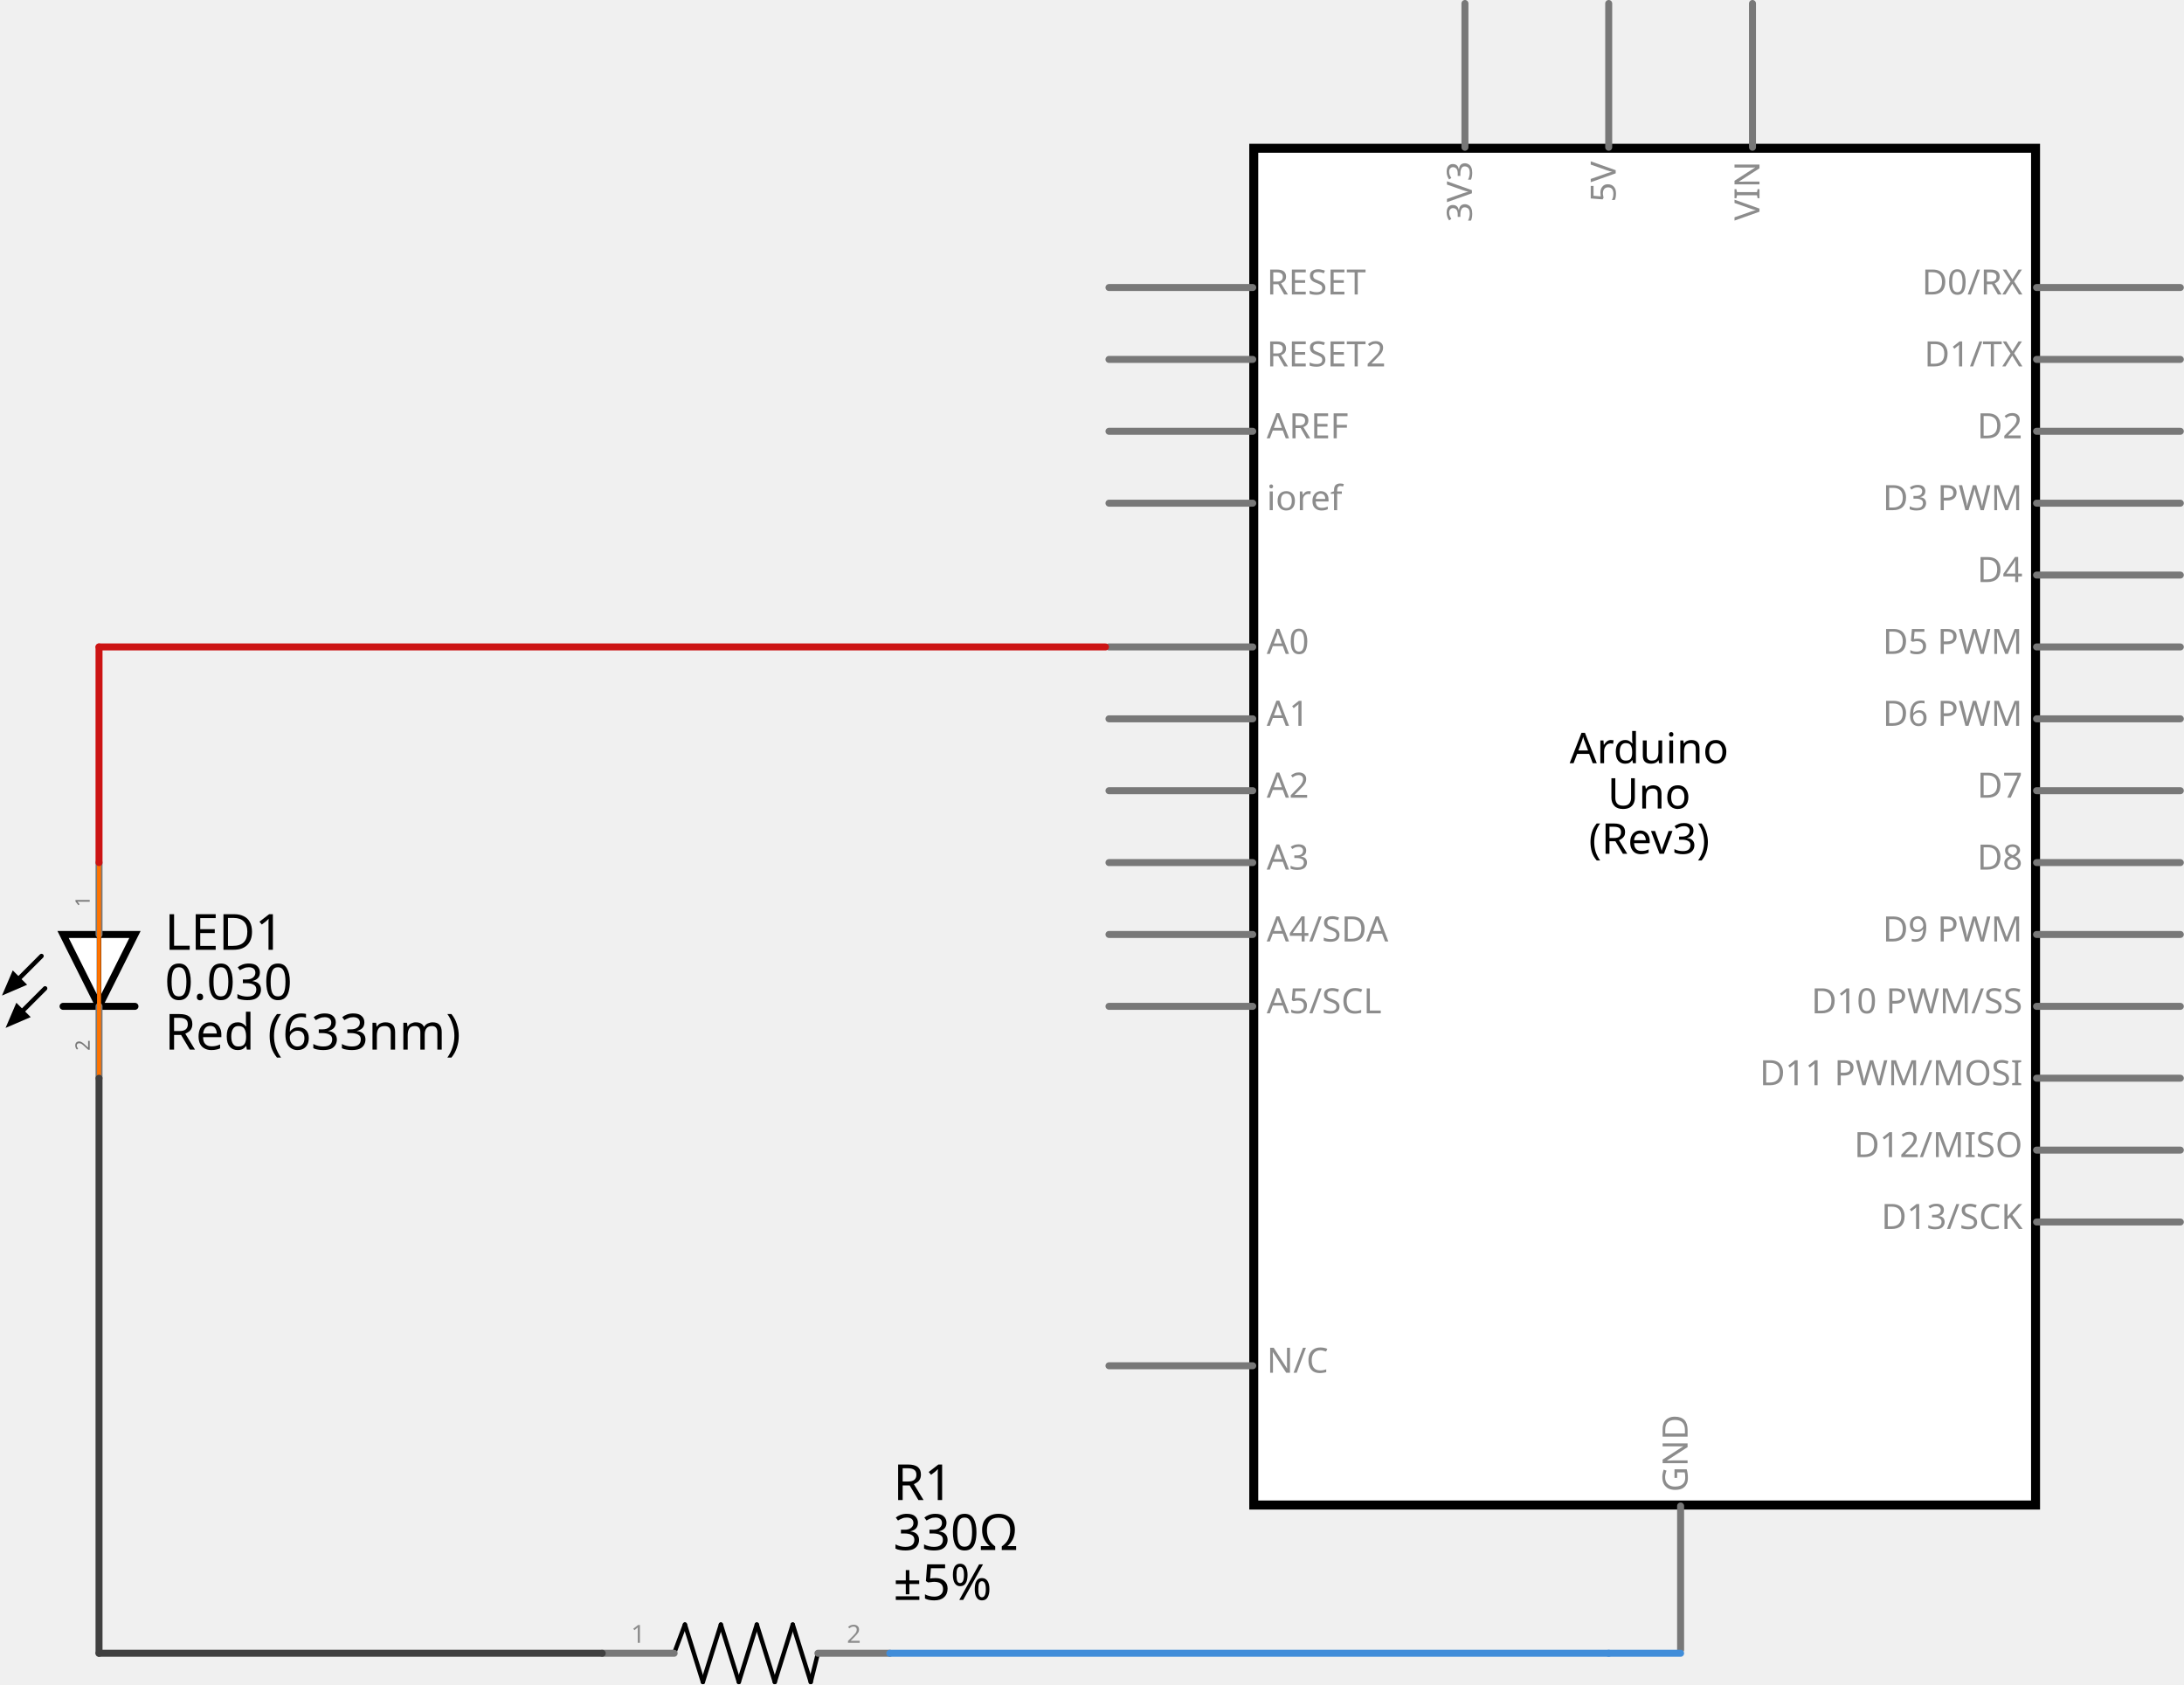
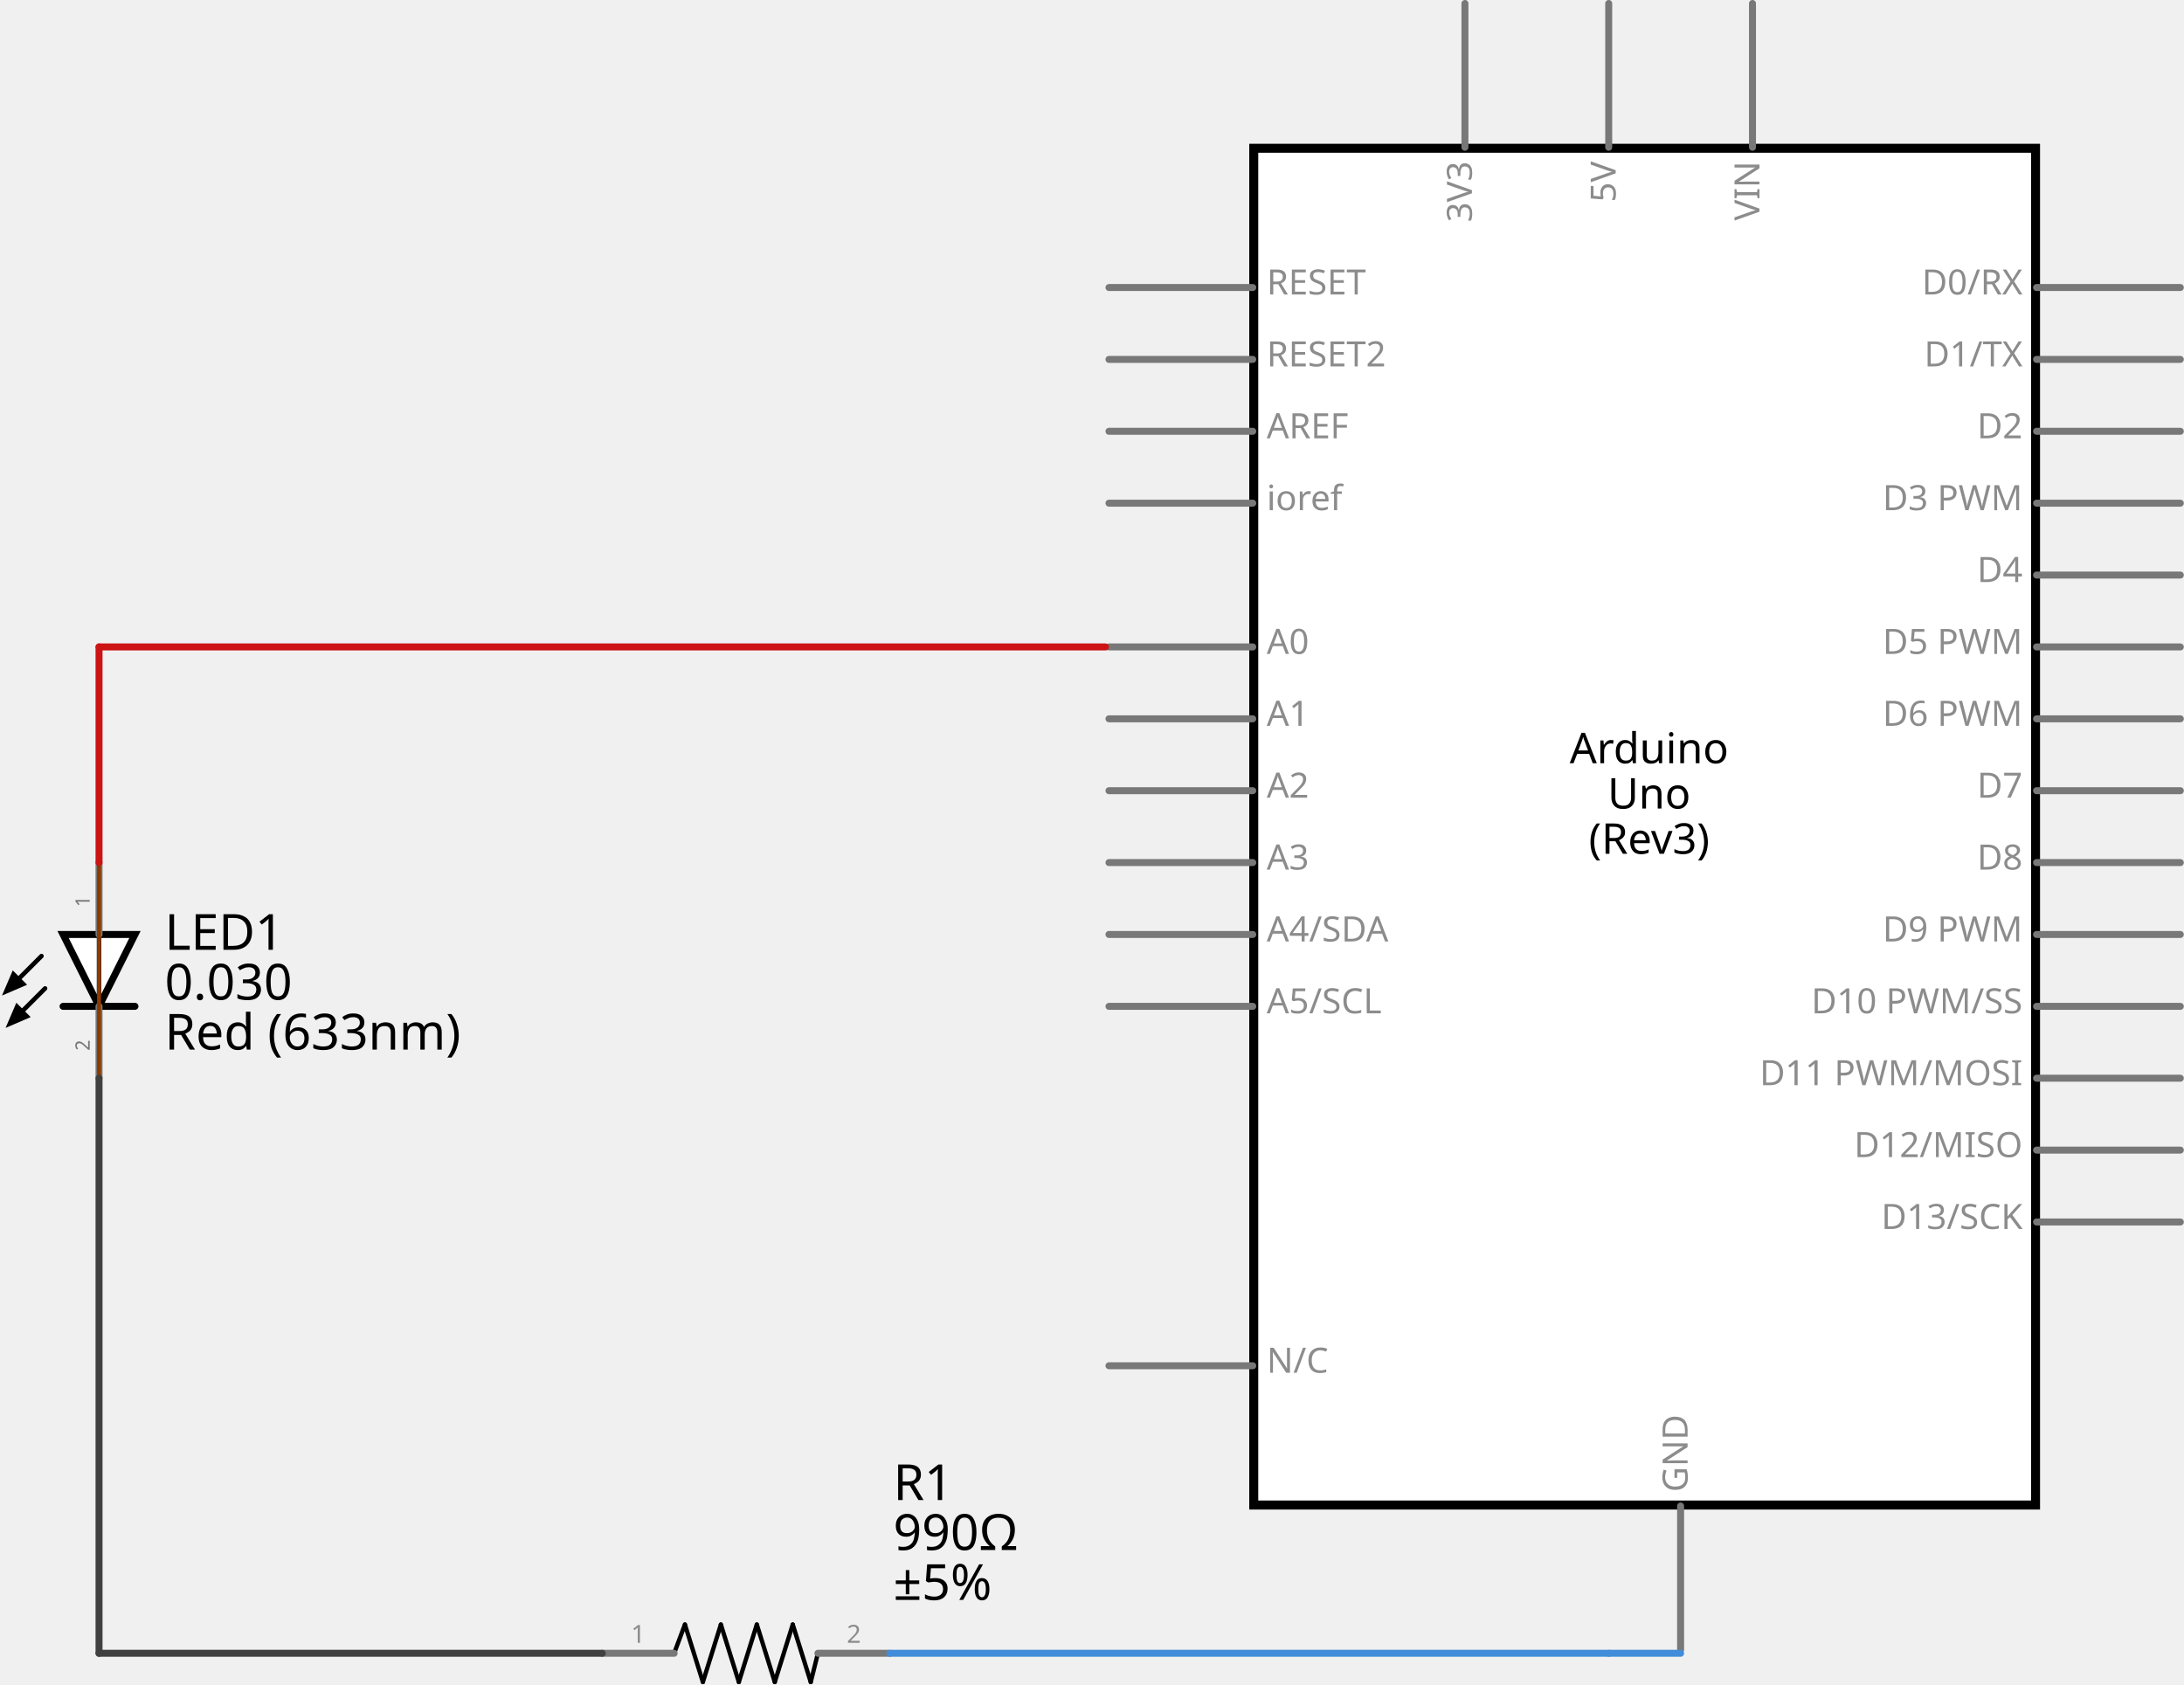
<svg xmlns="http://www.w3.org/2000/svg" version="1.2" baseProfile="tiny" x="0in" y="0in" width="3.038in" height="2.343in" viewBox="0 0 218.701 168.696">
  <g partID="58310">
    <g transform="translate(110.701,0)">
      <g id="schematic">
        <rect stroke-width="0.9" y="14.85" height="135.9" fill="#FFFFFF" stroke="#000000" class="interior rect" width="78.3" x="14.85" stroke-linecap="round" />
        <line x2="107.65" stroke-width="0.7" y2="28.8" id="connector61pin" x1="93.25" y1="28.8" fill="none" stroke="#787878" class="pin" stroke-linecap="round" />
        <text font-family="'Droid Sans'" stroke-width="0" y="29.5" stroke="none" fill="#8c8c8c" text-anchor="end" class="text" font-size="3.5" x="91.85">D0/RX</text>
        <g stroke-width="0" y="28.45" height="0.7" id="connector61terminal" fill="none" stroke="none" class="terminal" width="0.7" x="107.65" />
        <line x2="107.65" stroke-width="0.7" y2="36" id="connector62pin" x1="93.25" y1="36" fill="none" stroke="#787878" class="pin" stroke-linecap="round" />
        <text font-family="'Droid Sans'" stroke-width="0" y="36.7" stroke="none" fill="#8c8c8c" text-anchor="end" class="text" font-size="3.5" x="91.85">D1/TX</text>
        <g stroke-width="0" y="35.65" height="0.7" id="connector62terminal" fill="none" stroke="none" class="terminal" width="0.7" x="107.65" />
        <line x2="107.65" stroke-width="0.7" y2="43.2" id="connector63pin" x1="93.25" y1="43.2" fill="none" stroke="#787878" class="pin" stroke-linecap="round" />
        <text font-family="'Droid Sans'" stroke-width="0" y="43.9" stroke="none" fill="#8c8c8c" text-anchor="end" class="text" font-size="3.5" x="91.85">D2</text>
        <g stroke-width="0" y="42.85" height="0.7" id="connector63terminal" fill="none" stroke="none" class="terminal" width="0.7" x="107.65" />
        <line x2="107.65" stroke-width="0.7" y2="50.4" id="connector64pin" x1="93.25" y1="50.4" fill="none" stroke="#787878" class="pin" stroke-linecap="round" />
        <text font-family="'Droid Sans'" stroke-width="0" y="51.1" stroke="none" fill="#8c8c8c" text-anchor="end" class="text" font-size="3.5" x="91.85">D3 PWM</text>
        <g stroke-width="0" y="50.05" height="0.7" id="connector64terminal" fill="none" stroke="none" class="terminal" width="0.7" x="107.65" />
        <line x2="107.65" stroke-width="0.7" y2="57.6" id="connector65pin" x1="93.25" y1="57.6" fill="none" stroke="#787878" class="pin" stroke-linecap="round" />
        <text font-family="'Droid Sans'" stroke-width="0" y="58.3" stroke="none" fill="#8c8c8c" text-anchor="end" class="text" font-size="3.5" x="91.85">D4</text>
        <g stroke-width="0" y="57.25" height="0.7" id="connector65terminal" fill="none" stroke="none" class="terminal" width="0.7" x="107.65" />
        <line x2="107.65" stroke-width="0.7" y2="64.8" id="connector66pin" x1="93.25" y1="64.8" fill="none" stroke="#787878" class="pin" stroke-linecap="round" />
        <text font-family="'Droid Sans'" stroke-width="0" y="65.5" stroke="none" fill="#8c8c8c" text-anchor="end" class="text" font-size="3.5" x="91.85">D5 PWM</text>
        <g stroke-width="0" y="64.45" height="0.7" id="connector66terminal" fill="none" stroke="none" class="terminal" width="0.7" x="107.65" />
        <line x2="107.65" stroke-width="0.7" y2="72" id="connector67pin" x1="93.25" y1="72" fill="none" stroke="#787878" class="pin" stroke-linecap="round" />
        <text font-family="'Droid Sans'" stroke-width="0" y="72.7" stroke="none" fill="#8c8c8c" text-anchor="end" class="text" font-size="3.5" x="91.85">D6 PWM</text>
        <g stroke-width="0" y="71.65" height="0.7" id="connector67terminal" fill="none" stroke="none" class="terminal" width="0.7" x="107.65" />
        <line x2="107.65" stroke-width="0.7" y2="79.2" id="connector68pin" x1="93.25" y1="79.2" fill="none" stroke="#787878" class="pin" stroke-linecap="round" />
        <text font-family="'Droid Sans'" stroke-width="0" y="79.9" stroke="none" fill="#8c8c8c" text-anchor="end" class="text" font-size="3.5" x="91.85">D7</text>
        <g stroke-width="0" y="78.85" height="0.7" id="connector68terminal" fill="none" stroke="none" class="terminal" width="0.7" x="107.65" />
        <line x2="107.65" stroke-width="0.7" y2="86.4" id="connector51pin" x1="93.25" y1="86.4" fill="none" stroke="#787878" class="pin" stroke-linecap="round" />
        <text font-family="'Droid Sans'" stroke-width="0" y="87.1" stroke="none" fill="#8c8c8c" text-anchor="end" class="text" font-size="3.5" x="91.85">D8</text>
        <g stroke-width="0" y="86.05" height="0.7" id="connector51terminal" fill="none" stroke="none" class="terminal" width="0.7" x="107.65" />
        <line x2="107.65" stroke-width="0.7" y2="93.6" id="connector52pin" x1="93.25" y1="93.6" fill="none" stroke="#787878" class="pin" stroke-linecap="round" />
        <text font-family="'Droid Sans'" stroke-width="0" y="94.3" stroke="none" fill="#8c8c8c" text-anchor="end" class="text" font-size="3.5" x="91.85">D9 PWM</text>
        <g stroke-width="0" y="93.25" height="0.7" id="connector52terminal" fill="none" stroke="none" class="terminal" width="0.7" x="107.65" />
        <line x2="107.65" stroke-width="0.7" y2="100.8" id="connector53pin" x1="93.25" y1="100.8" fill="none" stroke="#787878" class="pin" stroke-linecap="round" />
        <text font-family="'Droid Sans'" stroke-width="0" y="101.5" stroke="none" fill="#8c8c8c" text-anchor="end" class="text" font-size="3.5" x="91.85">D10 PWM/SS</text>
        <g stroke-width="0" y="100.45" height="0.7" id="connector53terminal" fill="none" stroke="none" class="terminal" width="0.7" x="107.65" />
        <line x2="107.65" stroke-width="0.7" y2="108" id="connector54pin" x1="93.25" y1="108" fill="none" stroke="#787878" class="pin" stroke-linecap="round" />
        <text font-family="'Droid Sans'" stroke-width="0" y="108.7" stroke="none" fill="#8c8c8c" text-anchor="end" class="text" font-size="3.5" x="91.85">D11 PWM/MOSI</text>
        <g stroke-width="0" y="107.65" height="0.7" id="connector54terminal" fill="none" stroke="none" class="terminal" width="0.7" x="107.65" />
        <line x2="107.65" stroke-width="0.7" y2="115.2" id="connector55pin" x1="93.25" y1="115.2" fill="none" stroke="#787878" class="pin" stroke-linecap="round" />
        <text font-family="'Droid Sans'" stroke-width="0" y="115.9" stroke="none" fill="#8c8c8c" text-anchor="end" class="text" font-size="3.5" x="91.85">D12/MISO</text>
        <g stroke-width="0" y="114.85" height="0.7" id="connector55terminal" fill="none" stroke="none" class="terminal" width="0.7" x="107.65" />
        <line x2="107.65" stroke-width="0" y2="122.4" id="connector41pin" x1="93.25" y1="122.4" fill="none" stroke="none" class="pin" stroke-linecap="round" />
        <rect stroke-width="0" y="122.05" height="0.7" id="connector41terminal" fill="none" stroke="none" class="terminal" width="0.7" x="107.65" />
        <line x2="107.65" stroke-width="0.7" y2="122.4" id="connector56pin" x1="93.25" y1="122.4" fill="none" stroke="#787878" class="pin" stroke-linecap="round" />
        <text font-family="'Droid Sans'" stroke-width="0" y="123.1" stroke="none" fill="#8c8c8c" text-anchor="end" class="text" font-size="3.5" x="91.85">D13/SCK</text>
        <g stroke-width="0" y="122.05" height="0.7" id="connector56terminal" fill="none" stroke="none" class="terminal" width="0.7" x="107.65" />
        <line x2="14.75" stroke-width="0" y2="28.8" id="connector43pin" x1="0.35" y1="28.8" fill="none" stroke="none" class="pin" stroke-linecap="round" />
        <rect stroke-width="0" y="28.45" height="0.7" id="connector43terminal" fill="none" stroke="none" class="terminal" width="0.7" x="-0.35" />
        <line x2="14.75" stroke-width="0.7" y2="28.8" id="connector85pin" x1="0.35" y1="28.8" fill="none" stroke="#787878" class="pin" stroke-linecap="round" />
        <text font-family="'Droid Sans'" stroke-width="0" y="29.5" stroke="none" fill="#8c8c8c" text-anchor="start" class="text" font-size="3.5" x="16.15">RESET</text>
        <g stroke-width="0" y="28.45" height="0.7" id="connector85terminal" fill="none" stroke="none" class="terminal" width="0.7" x="-0.35" />
        <line x2="14.75" stroke-width="0.7" y2="36" id="connector49pin" x1="0.35" y1="36" fill="none" stroke="#787878" class="pin" stroke-linecap="round" />
        <text font-family="'Droid Sans'" stroke-width="0" y="36.7" stroke="none" fill="#8c8c8c" text-anchor="start" class="text" font-size="3.5" x="16.15">RESET2</text>
        <rect stroke-width="0" y="35.65" height="0.7" id="connector49terminal" fill="none" stroke="none" class="terminal" width="0.7" x="-0.35" />
        <line x2="14.75" stroke-width="0.7" y2="43.2" id="connector58pin" x1="0.35" y1="43.2" fill="none" stroke="#787878" class="pin" stroke-linecap="round" />
        <text font-family="'Droid Sans'" stroke-width="0" y="43.9" stroke="none" fill="#8c8c8c" text-anchor="start" class="text" font-size="3.5" x="16.15">AREF</text>
        <g stroke-width="0" y="42.85" height="0.7" id="connector58terminal" fill="none" stroke="none" class="terminal" width="0.7" x="-0.35" />
        <line x2="14.75" stroke-width="0.7" y2="50.4" id="connector84pin" x1="0.35" y1="50.4" fill="none" stroke="#787878" class="pin" stroke-linecap="round" />
        <text font-family="'Droid Sans'" stroke-width="0" y="51.1" stroke="none" fill="#8c8c8c" text-anchor="start" class="text" font-size="3.5" x="16.15">ioref</text>
        <g stroke-width="0" y="50.05" height="0.7" id="connector84terminal" fill="none" stroke="none" class="terminal" width="0.7" x="-0.35" />
        <line x2="14.75" stroke-width="0.7" y2="64.8" id="connector0pin" x1="0.35" y1="64.8" fill="none" stroke="#787878" class="pin" stroke-linecap="round" />
        <text font-family="'Droid Sans'" stroke-width="0" y="65.5" stroke="none" fill="#8c8c8c" text-anchor="start" class="text" font-size="3.5" x="16.15">A0</text>
        <g stroke-width="0" y="64.45" height="0.7" id="connector0terminal" fill="none" stroke="none" class="terminal" width="0.7" x="-0.35" />
        <line x2="14.75" stroke-width="0.7" y2="72" id="connector1pin" x1="0.35" y1="72" fill="none" stroke="#787878" class="pin" stroke-linecap="round" />
        <text font-family="'Droid Sans'" stroke-width="0" y="72.7" stroke="none" fill="#8c8c8c" text-anchor="start" class="text" font-size="3.5" x="16.15">A1</text>
        <g stroke-width="0" y="71.65" height="0.7" id="connector1terminal" fill="none" stroke="none" class="terminal" width="0.7" x="-0.35" />
        <line x2="14.75" stroke-width="0.7" y2="79.2" id="connector2pin" x1="0.35" y1="79.2" fill="none" stroke="#787878" class="pin" stroke-linecap="round" />
        <text font-family="'Droid Sans'" stroke-width="0" y="79.9" stroke="none" fill="#8c8c8c" text-anchor="start" class="text" font-size="3.5" x="16.15">A2</text>
        <g stroke-width="0" y="78.85" height="0.7" id="connector2terminal" fill="none" stroke="none" class="terminal" width="0.7" x="-0.35" />
        <line x2="14.75" stroke-width="0.7" y2="86.4" id="connector3pin" x1="0.35" y1="86.4" fill="none" stroke="#787878" class="pin" stroke-linecap="round" />
        <text font-family="'Droid Sans'" stroke-width="0" y="87.1" stroke="none" fill="#8c8c8c" text-anchor="start" class="text" font-size="3.5" x="16.15">A3</text>
        <g stroke-width="0" y="86.05" height="0.7" id="connector3terminal" fill="none" stroke="none" class="terminal" width="0.7" x="-0.35" />
        <line x2="14.75" stroke-width="0" y2="93.6" id="connector48pin" x1="0.35" y1="93.6" fill="none" stroke="none" class="pin" stroke-linecap="round" />
        <rect stroke-width="0" y="93.25" height="0.7" id="connector48terminal" fill="none" stroke="none" class="terminal" width="0.7" x="-0.35" />
        <line x2="14.75" stroke-width="0" y2="93.6" id="connector45pin" x1="0.35" y1="93.6" fill="none" stroke="none" class="pin" stroke-linecap="round" />
        <rect stroke-width="0" y="93.25" height="0.7" id="connector45terminal" fill="none" stroke="none" class="terminal" width="0.7" x="-0.35" />
        <line x2="14.75" stroke-width="0" y2="93.6" id="connector4pin" x1="0.35" y1="93.6" fill="none" stroke="none" class="pin" stroke-linecap="round" />
        <g stroke-width="0" y="93.25" height="0.7" id="connector4terminal" fill="none" stroke="none" class="terminal" width="0.7" x="-0.35" />
        <line x2="14.75" stroke-width="0" y2="93.6" id="connector39pin" x1="0.35" y1="93.6" fill="none" stroke="none" class="pin" stroke-linecap="round" />
        <rect stroke-width="0" y="93.25" height="0.7" id="connector39terminal" fill="none" stroke="none" class="terminal" width="0.7" x="-0.35" />
        <line x2="14.75" stroke-width="0" y2="93.6" id="connector47pin" x1="0.35" y1="93.6" fill="none" stroke="none" class="pin" stroke-linecap="round" />
        <rect stroke-width="0" y="93.25" height="0.7" id="connector47terminal" fill="none" stroke="none" class="terminal" width="0.7" x="-0.35" />
        <line x2="14.75" stroke-width="0" y2="93.6" id="connector42pin" x1="0.35" y1="93.6" fill="none" stroke="none" class="pin" stroke-linecap="round" />
        <rect stroke-width="0" y="93.25" height="0.7" id="connector42terminal" fill="none" stroke="none" class="terminal" width="0.7" x="-0.35" />
        <line x2="14.75" stroke-width="0.7" y2="93.6" id="connector59pin" x1="0.35" y1="93.6" fill="none" stroke="#787878" class="pin" stroke-linecap="round" />
        <text font-family="'Droid Sans'" stroke-width="0" y="94.3" stroke="none" fill="#8c8c8c" text-anchor="start" class="text" font-size="3.5" x="16.15">A4/SDA</text>
        <g stroke-width="0" y="93.25" height="0.7" id="connector59terminal" fill="none" stroke="none" class="terminal" width="0.7" x="-0.35" />
        <line x2="14.75" stroke-width="0" y2="100.8" id="connector5pin" x1="0.35" y1="100.8" fill="none" stroke="none" class="pin" stroke-linecap="round" />
        <g stroke-width="0" y="100.45" height="0.7" id="connector5terminal" fill="none" stroke="none" class="terminal" width="0.7" x="-0.35" />
        <line x2="14.75" stroke-width="0.7" y2="100.8" id="connector60pin" x1="0.35" y1="100.8" fill="none" stroke="#787878" class="pin" stroke-linecap="round" />
        <text font-family="'Droid Sans'" stroke-width="0" y="101.5" stroke="none" fill="#8c8c8c" text-anchor="start" class="text" font-size="3.5" x="16.15">A5/SCL</text>
        <g stroke-width="0" y="100.45" height="0.7" id="connector60terminal" fill="none" stroke="none" class="terminal" width="0.7" x="-0.35" />
        <line x2="14.75" stroke-width="0.7" y2="136.8" id="connector91pin" x1="0.35" y1="136.8" fill="none" stroke="#787878" class="pin" stroke-linecap="round" />
        <text font-family="'Droid Sans'" stroke-width="0" y="137.5" stroke="none" fill="#8c8c8c" text-anchor="start" class="text" font-size="3.5" x="16.15">N/C</text>
        <g stroke-width="0" y="136.45" height="0.7" id="connector91terminal" fill="none" stroke="none" class="terminal" width="0.7" x="-0.35" />
        <line x2="57.6" stroke-width="0" y2="165.25" id="connector88pin" x1="57.6" y1="150.85" fill="none" stroke="none" class="pin" stroke-linecap="round" />
        <g stroke-width="0" y="165.25" height="0.7" id="connector88terminal" fill="none" stroke="none" class="terminal" width="0.7" x="57.25" />
        <line x2="57.6" stroke-width="0" y2="165.25" id="connector57pin" x1="57.6" y1="150.85" fill="none" stroke="none" class="pin" stroke-linecap="round" />
        <g stroke-width="0" y="165.25" height="0.7" id="connector57terminal" fill="none" stroke="none" class="terminal" width="0.7" x="57.25" />
        <line x2="57.6" stroke-width="0" y2="165.25" id="connector44pin" x1="57.6" y1="150.85" fill="none" stroke="none" class="pin" stroke-linecap="round" />
        <rect stroke-width="0" y="165.25" height="0.7" id="connector44terminal" fill="none" stroke="none" class="terminal" width="0.7" x="57.25" />
        <line x2="57.6" stroke-width="0" y2="165.25" id="connector50pin" x1="57.6" y1="150.85" fill="none" stroke="none" class="pin" stroke-linecap="round" />
        <rect stroke-width="0" y="165.25" height="0.7" id="connector50terminal" fill="none" stroke="none" class="terminal" width="0.7" x="57.25" />
        <line x2="57.6" stroke-width="0.7" y2="165.25" id="connector89pin" x1="57.6" y1="150.85" fill="none" stroke="#787878" class="pin" stroke-linecap="round" />
        <g transform="matrix(1, 0, 0, 1, 58.2999, 149.45)">
          <g>
            <g transform="rotate(270)">
              <g>
                <text font-family="'Droid Sans'" stroke-width="0" y="0" stroke="none" fill="#8c8c8c" text-anchor="start" class="text" font-size="3.5" x="0">GND</text>
              </g>
            </g>
          </g>
        </g>
        <g stroke-width="0" y="165.25" height="0.7" id="connector89terminal" fill="none" stroke="none" class="terminal" width="0.7" x="57.25" />
        <line x2="36" stroke-width="0.7" y2="14.75" id="connector86pin" x1="36" y1="0.35" fill="none" stroke="#787878" class="pin" stroke-linecap="round" />
        <g transform="matrix(1, 0, 0, 1, 36.6999, 16.15)">
          <g>
            <g transform="rotate(270)">
              <g>
                <text font-family="'Droid Sans'" stroke-width="0" y="0" stroke="none" fill="#8c8c8c" text-anchor="end" class="text" font-size="3.5" x="0">3V3</text>
              </g>
            </g>
          </g>
        </g>
        <g stroke-width="0" y="-0.35" height="0.7" id="connector86terminal" fill="none" stroke="none" class="terminal" width="0.7" x="35.65" />
        <line x2="50.4" stroke-width="0" y2="14.75" id="connector40pin" x1="50.4" y1="0.35" fill="none" stroke="none" class="pin" stroke-linecap="round" />
        <rect stroke-width="0" y="-0.35" height="0.7" id="connector40terminal" fill="none" stroke="none" class="terminal" width="0.7" x="50.05" />
        <line x2="50.4" stroke-width="0" y2="14.75" id="connector46pin" x1="50.4" y1="0.35" fill="none" stroke="none" class="pin" stroke-linecap="round" />
        <rect stroke-width="0" y="-0.35" height="0.7" id="connector46terminal" fill="none" stroke="none" class="terminal" width="0.7" x="50.05" />
        <line x2="50.4" stroke-width="0.7" y2="14.75" id="connector87pin" x1="50.4" y1="0.35" fill="none" stroke="#787878" class="pin" stroke-linecap="round" />
        <g transform="matrix(1, 0, 0, 1, 51.0999, 16.15)">
          <g>
            <g transform="rotate(270)">
              <g>
                <text font-family="'Droid Sans'" stroke-width="0" y="0" stroke="none" fill="#8c8c8c" text-anchor="end" class="text" font-size="3.5" x="0">5V</text>
              </g>
            </g>
          </g>
        </g>
        <g stroke-width="0" y="-0.35" height="0.7" id="connector87terminal" fill="none" stroke="none" class="terminal" width="0.7" x="50.05" />
        <line x2="64.8" stroke-width="0.7" y2="14.75" id="connector90pin" x1="64.8" y1="0.35" fill="none" stroke="#787878" class="pin" stroke-linecap="round" />
        <g transform="matrix(1, 0, 0, 1, 65.4999, 16.15)">
          <g>
            <g transform="rotate(270)">
              <g>
                <text font-family="'Droid Sans'" stroke-width="0" y="0" stroke="none" fill="#8c8c8c" text-anchor="end" class="text" font-size="3.5" x="0">VIN</text>
              </g>
            </g>
          </g>
        </g>
        <g stroke-width="0" y="-0.35" height="0.7" id="connector90terminal" fill="none" stroke="none" class="terminal" width="0.7" x="64.45" />
        <text font-family="'Droid Sans'" stroke-width="0" y="76.45" id="label" stroke="none" fill="#000000" text-anchor="middle" class="text" font-size="4.25" x="54.45">Arduino</text>
        <text font-family="'Droid Sans'" stroke-width="0" y="80.983" id="label" stroke="none" fill="#000000" text-anchor="middle" class="text" font-size="4.25" x="54.45">Uno</text>
        <text font-family="'Droid Sans'" stroke-width="0" y="85.517" id="label" stroke="none" fill="#000000" text-anchor="middle" class="text" font-size="4.25" x="54.45">(Rev3)</text>
      </g>
    </g>
  </g>
  <g partID="854105880">
    <g transform="translate(0,86.1839)">
      <g id="schematic">
        <g>
          <path d="M13.5,14.966L9.9,14.966c-0.193,0,-0.35,-0.156,-0.35,-0.35s0.156,-0.35,0.35,-0.35L13.5,14.266c0.193,0,0.35,0.156,0.35,0.35S13.694,14.966,13.5,14.966z" />
        </g>
        <g>
          <path d="M9.9,14.966L6.3,14.966c-0.193,0,-0.35,-0.156,-0.35,-0.35s0.157,-0.35,0.35,-0.35l3.6,0c0.193,0,0.35,0.156,0.35,0.35S10.093,14.966,9.9,14.966z" />
        </g>
        <g>
          <polygon points="9.9,14.616,6.3,7.416,9.9,7.416,13.5,7.416" fill="#FFFFFF" />
          <path d="M9.9,15.398L5.734,7.066l8.333,0L9.9,15.398zM6.866,7.766L9.9,13.834l3.034,-6.068L6.866,7.766z" />
        </g>
        <g>
          <path d="M9.9,14.841c-0.124,0,-0.225,-0.101,-0.225,-0.225l0,-7.2c0,-0.124,0.101,-0.225,0.225,-0.225s0.225,0.101,0.225,0.225l0,7.2C10.124,14.74,10.024,14.841,9.9,14.841z" />
        </g>
        <g>
          <path d="M1.8,12.141c-0.058,0,-0.115,-0.021,-0.159,-0.065c-0.088,-0.088,-0.088,-0.23,0,-0.318l2.34,-2.341c0.088,-0.088,0.23,-0.088,0.318,0s0.088,0.23,0,0.318l-2.34,2.341C1.915,12.12,1.858,12.141,1.8,12.141z" />
        </g>
        <g>
          <path d="M2.16,15.381c-0.058,0,-0.115,-0.021,-0.159,-0.065c-0.088,-0.088,-0.088,-0.23,0,-0.318l2.34,-2.34c0.088,-0.088,0.23,-0.088,0.318,0s0.088,0.23,0,0.318l-2.34,2.34C2.276,15.359,2.218,15.381,2.16,15.381z" />
        </g>
        <g id="connector0pin">
          <path d="M9.9,22.166c-0.193,0,-0.35,-0.156,-0.35,-0.35l0,-7.2c0,-0.193,0.156,-0.35,0.35,-0.35s0.35,0.156,0.35,0.35l0,7.2C10.249,22.01,10.093,22.166,9.9,22.166z" fill="#787878" />
        </g>
        <g id="connector0terminal">
          <rect y="21.816" height="0.001" fill="none" width="0.001" x="9.9" />
        </g>
        <g transform="matrix(1, 0, 0, 1, 3.429, 6.4262)">
          <g>
            <g transform="rotate(270)">
              <g>
                <g enable-background="new    ">
                  <path d="M-11.647,5.54l-0.891,0L-12.538,5.388l0.342,-0.372c0.049,-0.053,0.093,-0.101,0.131,-0.145s0.071,-0.086,0.099,-0.128c0.026,-0.042,0.047,-0.084,0.062,-0.125c0.015,-0.043,0.021,-0.088,0.021,-0.138c0,-0.038,-0.005,-0.072,-0.017,-0.102s-0.027,-0.054,-0.047,-0.075c-0.021,-0.02,-0.045,-0.035,-0.073,-0.046s-0.06,-0.016,-0.094,-0.016c-0.062,0,-0.118,0.013,-0.167,0.038c-0.051,0.024,-0.098,0.057,-0.143,0.096l-0.1,-0.116c0.025,-0.023,0.055,-0.046,0.084,-0.065c0.029,-0.021,0.063,-0.039,0.097,-0.054s0.071,-0.026,0.109,-0.036c0.038,-0.008,0.079,-0.013,0.121,-0.013c0.063,0,0.119,0.009,0.169,0.026c0.051,0.018,0.094,0.043,0.129,0.076c0.035,0.032,0.063,0.072,0.082,0.119c0.019,0.048,0.028,0.101,0.028,0.16c0,0.056,-0.009,0.108,-0.026,0.158c-0.017,0.05,-0.041,0.1,-0.07,0.148c-0.031,0.048,-0.066,0.097,-0.109,0.146c-0.041,0.049,-0.087,0.1,-0.136,0.152L-12.32,5.37l0,0.008l0.673,0L-11.647,5.54z" fill="#787878" />
                </g>
              </g>
            </g>
          </g>
        </g>
        <g id="connector1pin">
          <path d="M9.9,7.766c-0.193,0,-0.35,-0.157,-0.35,-0.35l0,-7.2c0,-0.193,0.156,-0.35,0.35,-0.35s0.35,0.157,0.35,0.35l0,7.2C10.249,7.609,10.093,7.766,9.9,7.766z" fill="#787878" />
        </g>
        <g id="connector1terminal">
          <polygon points="9.9,0.216,9.901,0.216,9.901,0.216" fill="none" />
        </g>
        <g transform="matrix(1, 0, 0, 1, 3.429, 1.3462)">
          <g>
            <g transform="rotate(270)">
              <g>
                <g enable-background="new    ">
                  <path d="M-2.616,5.54l-0.172,0L-2.788,4.648c0,-0.028,0,-0.058,0,-0.09s0.001,-0.063,0.002,-0.095c0.001,-0.032,0.002,-0.063,0.003,-0.092c0.001,-0.028,0.002,-0.054,0.002,-0.076c-0.011,0.012,-0.021,0.021,-0.029,0.03s-0.017,0.017,-0.026,0.024s-0.018,0.016,-0.028,0.025c-0.01,0.008,-0.021,0.019,-0.035,0.03l-0.145,0.118l-0.094,-0.12l0.374,-0.292l0.146,0L-2.618,5.54z" fill="#787878" />
                </g>
              </g>
            </g>
          </g>
        </g>
        <g>
          <path d="M0.18,13.536l1.08,-2.521l1.44,1.438L0.18,13.536z" />
        </g>
        <g>
          <path d="M0.54,16.776l1.08,-2.521l1.438,1.438L0.54,16.776z" />
        </g>
      </g>
    </g>
  </g>
  <g partID="854107280">
-     <g transform="translate(59.9502,162.504)">
+     <g transform="translate(59.9504,162.504)">
      <g id="schematic">
        <line x2="8.63" stroke-width="0.432" y2="0.216" x1="7.55" y1="3.096" stroke="#000000" class="other" stroke-linecap="round" />
        <line x2="10.43" stroke-width="0.432" y2="5.976" x1="8.63" y1="0.216" stroke="#000000" class="other" stroke-linecap="round" />
        <line x2="12.23" stroke-width="0.432" y2="0.216" x1="10.43" y1="5.976" stroke="#000000" class="other" stroke-linecap="round" />
        <line x2="14.03" stroke-width="0.432" y2="5.976" x1="12.23" y1="0.216" stroke="#000000" class="other" stroke-linecap="round" />
        <line x2="15.83" stroke-width="0.432" y2="0.216" x1="14.03" y1="5.976" stroke="#000000" class="other" stroke-linecap="round" />
        <line x2="17.63" stroke-width="0.432" y2="5.976" x1="15.83" y1="0.216" stroke="#000000" class="other" stroke-linecap="round" />
        <line x2="19.43" stroke-width="0.432" y2="0.216" x1="17.63" y1="5.976" stroke="#000000" class="other" stroke-linecap="round" />
        <line x2="21.23" stroke-width="0.432" y2="5.976" x1="19.43" y1="0.216" stroke="#000000" class="other" stroke-linecap="round" />
        <line x2="21.95" stroke-width="0.432" y2="3.096" x1="21.23" y1="5.976" stroke="#000000" class="other" stroke-linecap="round" />
        <line x2="21.95" stroke-width="0.7" y2="3.096" id="connector1pin" x1="29.15" y1="3.096" stroke="#787878" class="pin" stroke-linecap="round" connectorname="2" />
        <g stroke-width="0" y="3.096" id="connector1terminal" height="0" stroke="none" fill="none" class="terminal" width="0" x="29.15" />
        <text font-family="'Droid Sans'" stroke-width="0" y="2.046" stroke="none" fill="#8c8c8c" text-anchor="middle" class="text" font-size="2.5" x="25.55">2</text>
        <line x2="7.55" stroke-width="0.7" y2="3.096" id="connector0pin" x1="0.35" y1="3.096" stroke="#787878" class="pin" stroke-linecap="round" connectorname="1" />
        <g stroke-width="0" y="3.096" id="connector0terminal" height="0" stroke="none" fill="none" class="terminal" width="0" x="0.35" />
        <text font-family="'Droid Sans'" stroke-width="0" y="2.046" stroke="none" fill="#8c8c8c" text-anchor="middle" class="text" font-size="2.5" x="3.95">1</text>
      </g>
    </g>
  </g>
-   <g partID="854113580">
-     <line stroke-linecap="round" stroke="#ff7300" x1="9.9" y1="108" x2="9.9" y2="86.4" stroke-width="0.4" />
+   <g partID="854114450">
+     <line stroke-linecap="round" stroke="#8c3b00" x1="9.9" y1="108" x2="9.9" y2="86.4" stroke-width="0.4" />
  </g>
  <g partID="854107980">
-     <line stroke-linecap="round" stroke="#404040" x1="9.9" y1="165.6" x2="9.9" y2="108" stroke-width="0.7" />
+     <line stroke-linecap="round" stroke="#404040" x1="9.901" y1="165.6" x2="9.901" y2="108" stroke-width="0.7" />
  </g>
  <g partID="854107770">
-     <line stroke-linecap="round" stroke="#404040" x1="60.3" y1="165.6" x2="9.9" y2="165.6" stroke-width="0.7" />
+     <line stroke-linecap="round" stroke="#404040" x1="60.301" y1="165.6" x2="9.901" y2="165.6" stroke-width="0.7" />
  </g>
  <g partID="854111320">
-     <line stroke-linecap="round" stroke="#418dd9" x1="161.101" y1="165.6" x2="89.1" y2="165.6" stroke-width="0.7" />
+     <line stroke-linecap="round" stroke="#418dd9" x1="161.101" y1="165.6" x2="89.101" y2="165.6" stroke-width="0.7" />
  </g>
  <g partID="854111250">
    <line stroke-linecap="round" stroke="#418dd9" x1="168.301" y1="165.6" x2="161.101" y2="165.6" stroke-width="0.7" />
  </g>
  <g partID="854112610">
-     <line stroke-linecap="round" stroke="#cc1414" x1="9.9" y1="64.8" x2="110.701" y2="64.8" stroke-width="0.7" />
+     <line stroke-linecap="round" stroke="#cc1414" x1="9.901" y1="64.8" x2="110.701" y2="64.8" stroke-width="0.7" />
  </g>
  <g partID="854112460">
-     <line stroke-linecap="round" stroke="#cc1414" x1="9.9" y1="86.4" x2="9.9" y2="64.8" stroke-width="0.7" />
+     <line stroke-linecap="round" stroke="#cc1414" x1="9.901" y1="86.4" x2="9.901" y2="64.8" stroke-width="0.7" />
  </g>
  <g partID="854105880" id="partLabel">
    <g transform="translate(16.48,91.3839)">
      <g font-size="5" font-style="normal" font-weight="normal" fill="#000000" font-family="'DroidSans'" id="schematicLabel" fill-opacity="1" stroke="none">
        <text x="0" y="3.75">LED1</text>
        <text x="0" y="8.75">0.030</text>
        <text x="0" y="13.75">Red (633nm)</text>
      </g>
    </g>
  </g>
  <g partID="854107280" id="partLabel">
-     <g transform="translate(89.4502,146.504)">
+     <g transform="translate(89.4504,146.504)">
      <g font-size="5" font-style="normal" font-weight="normal" fill="#000000" font-family="'DroidSans'" id="schematicLabel" fill-opacity="1" stroke="none">
        <text x="0" y="3.75">R1</text>
-         <text x="0" y="8.75">330Ω</text>
+         <text x="0" y="8.75">990Ω</text>
        <text x="0" y="13.75">±5%</text>
      </g>
    </g>
  </g>
</svg>
